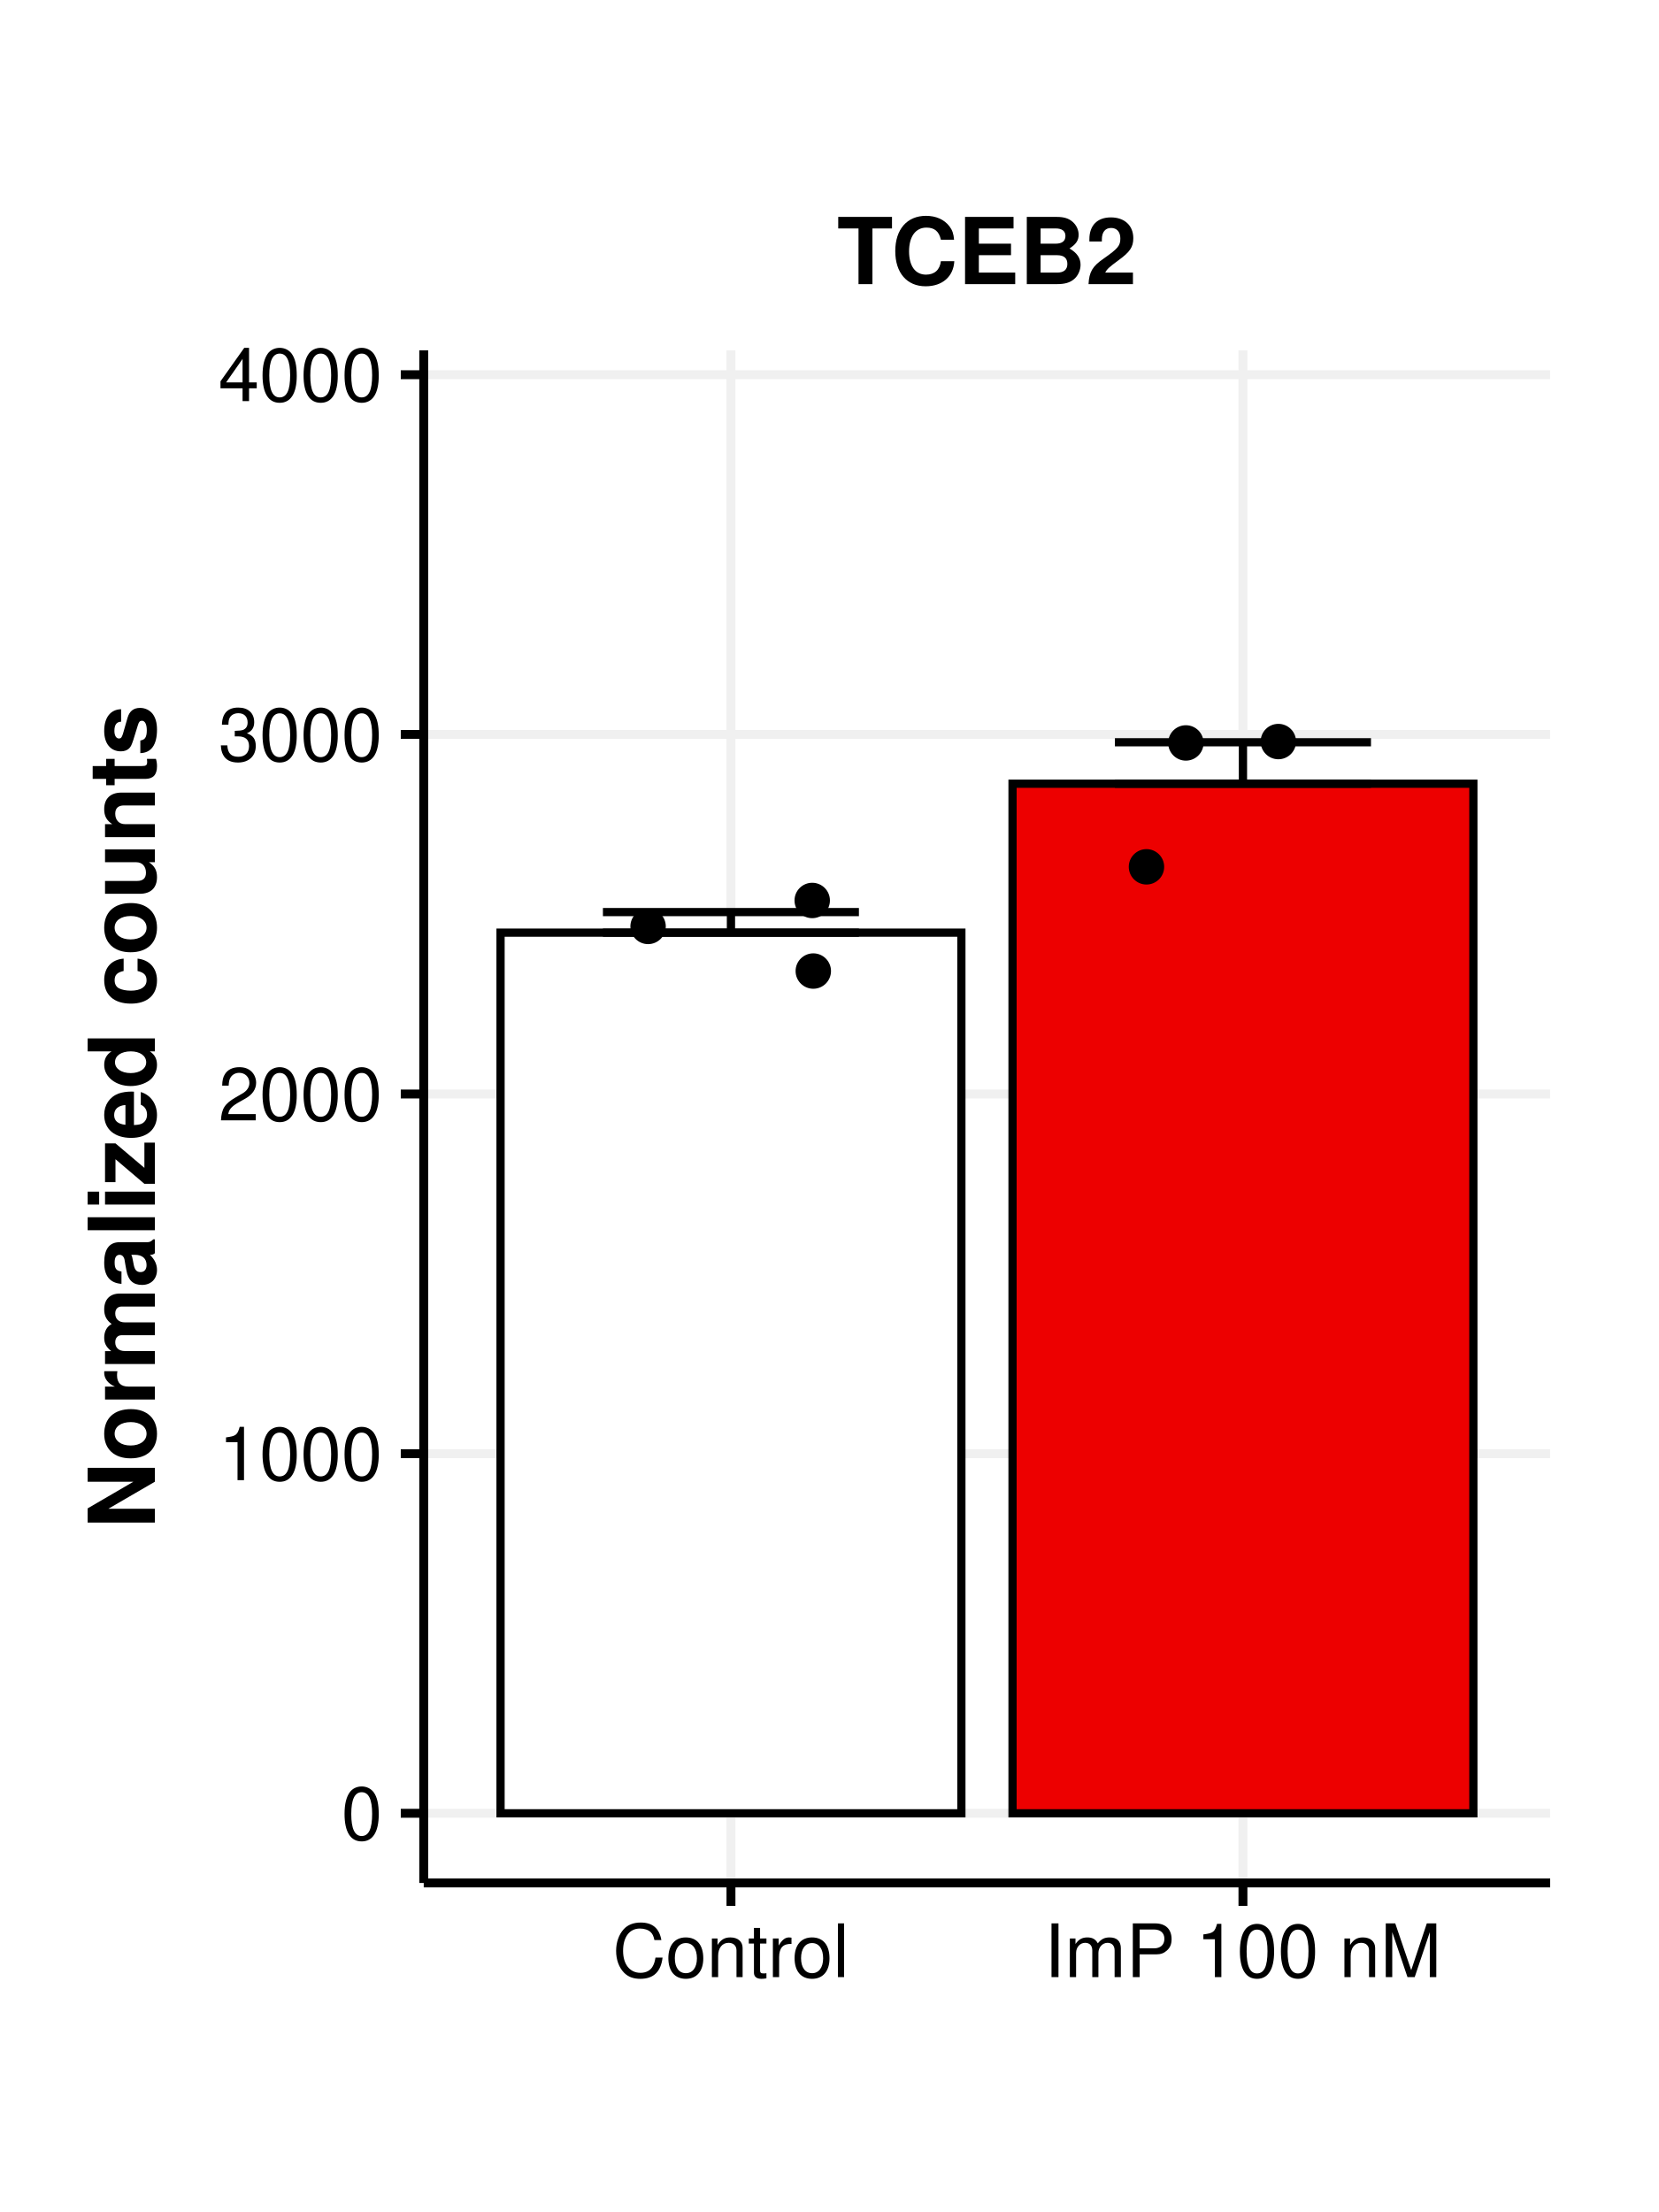
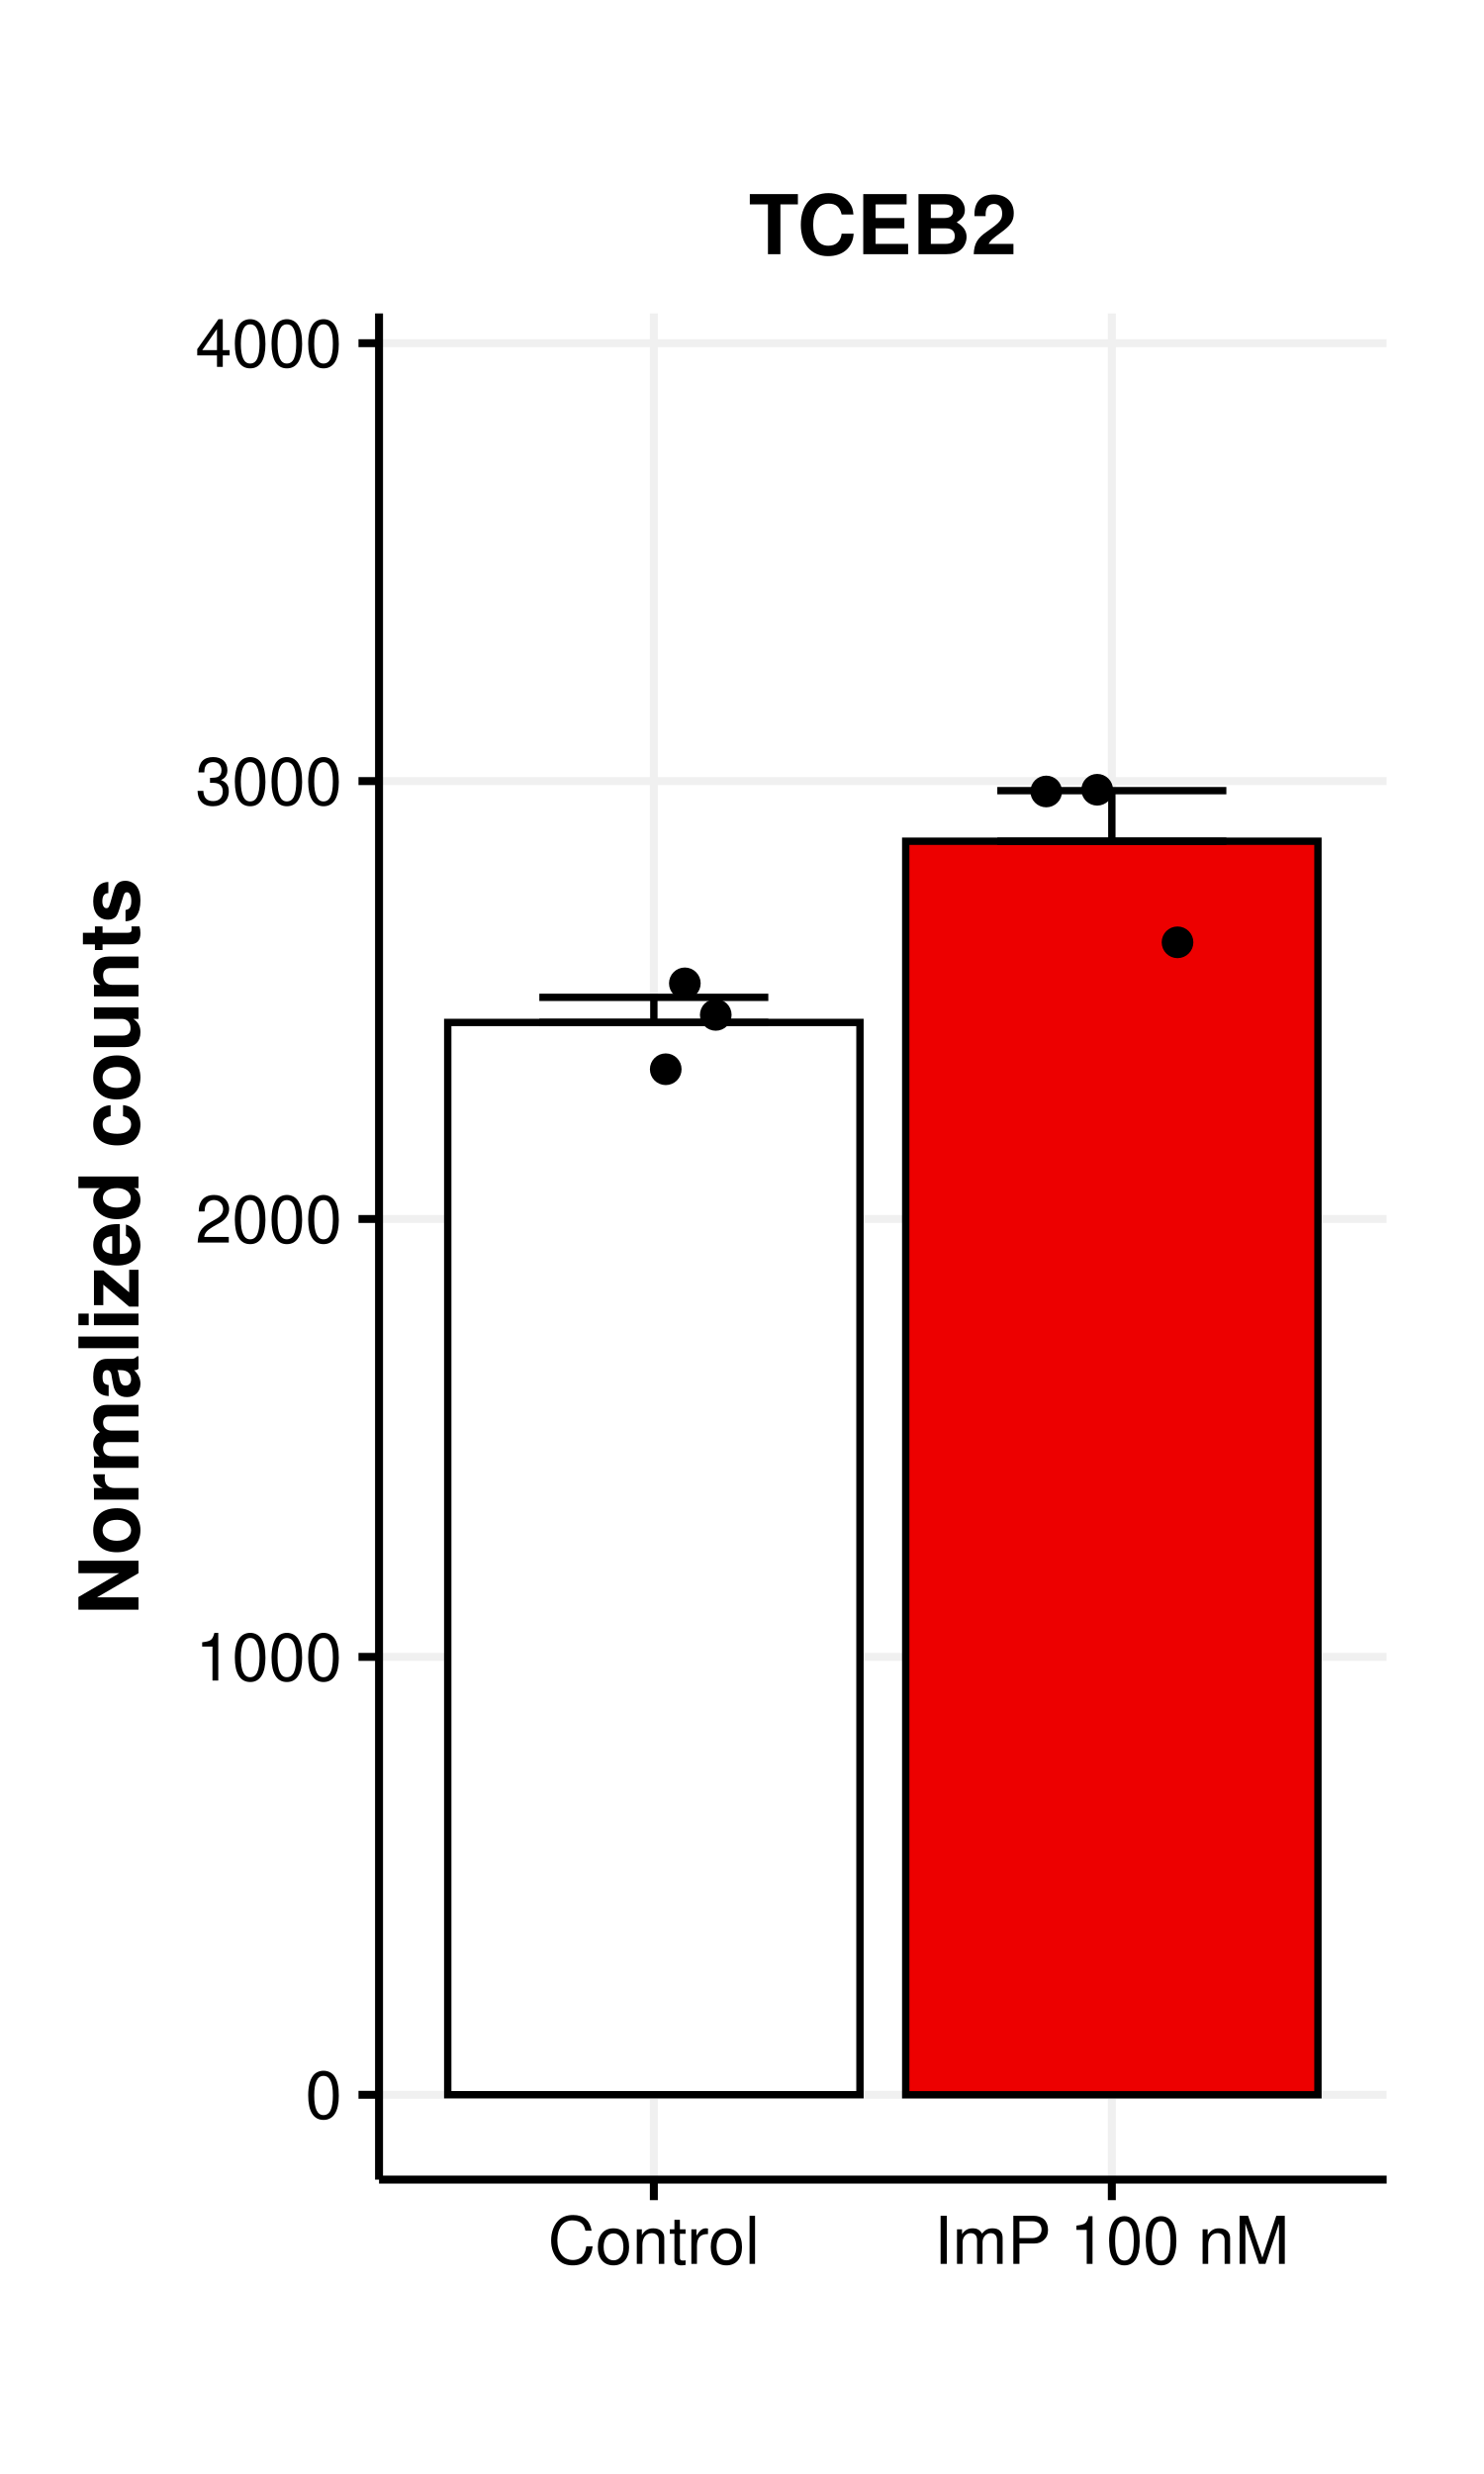
- <svg xmlns="http://www.w3.org/2000/svg" class="svglite" width="216.00pt" height="288.00pt" viewBox="0 0 216.00 288.00">
+ <svg xmlns="http://www.w3.org/2000/svg" class="svglite" width="216.00pt" height="360.00pt" viewBox="0 0 216.00 360.00">
  <defs>
    <style type="text/css">
    .svglite line, .svglite polyline, .svglite polygon, .svglite path, .svglite rect, .svglite circle {
      fill: none;
      stroke: #000000;
      stroke-linecap: round;
      stroke-linejoin: round;
      stroke-miterlimit: 10.00;
    }
    .svglite text {
      white-space: pre;
    }
  </style>
  </defs>
  <rect width="100%" height="100%" style="stroke: none; fill: #FFFFFF;" />
  <defs>
-     <clipPath id="cpMC4wMHwyMTYuMDB8MC4wMHwyODguMDA=">
-       <rect x="0.00" y="0.00" width="216.00" height="288.00" />
+     <clipPath id="cpMC4wMHwyMTYuMDB8MC4wMHwzNjAuMDA=">
+       <rect x="0.00" y="0.00" width="216.00" height="360.00" />
    </clipPath>
  </defs>
-   <g clip-path="url(#cpMC4wMHwyMTYuMDB8MC4wMHwyODguMDA=)">
-     <rect x="0.00" y="0.00" width="216.00" height="288.00" style="stroke-width: 1.16; stroke: none; fill: #FFFFFF;" />
+   <g clip-path="url(#cpMC4wMHwyMTYuMDB8MC4wMHwzNjAuMDA=)">
+     <rect x="0.00" y="0.00" width="216.00" height="360.00" style="stroke-width: 1.16; stroke: none; fill: #FFFFFF;" />
  </g>
  <defs>
-     <clipPath id="cpNTUuMTd8MjAxLjgzfDQ1LjYxfDI0NS4xNg==">
-       <rect x="55.17" y="45.61" width="146.65" height="199.55" />
+     <clipPath id="cpNTUuMTd8MjAxLjgzfDQ1LjYxfDMxNy4xNg==">
+       <rect x="55.17" y="45.61" width="146.65" height="271.55" />
    </clipPath>
  </defs>
-   <g clip-path="url(#cpNTUuMTd8MjAxLjgzfDQ1LjYxfDI0NS4xNg==)">
-     <rect x="55.17" y="45.61" width="146.65" height="199.55" style="stroke-width: 1.16; stroke: none; fill: #FFFFFF;" />
-     <polyline points="55.17,236.09 201.83,236.09 " style="stroke-width: 1.16; stroke: #F0F0F0; stroke-linecap: butt;" />
-     <polyline points="55.17,189.27 201.83,189.27 " style="stroke-width: 1.16; stroke: #F0F0F0; stroke-linecap: butt;" />
-     <polyline points="55.17,142.44 201.83,142.44 " style="stroke-width: 1.16; stroke: #F0F0F0; stroke-linecap: butt;" />
-     <polyline points="55.17,95.62 201.83,95.62 " style="stroke-width: 1.16; stroke: #F0F0F0; stroke-linecap: butt;" />
-     <polyline points="55.17,48.79 201.83,48.79 " style="stroke-width: 1.16; stroke: #F0F0F0; stroke-linecap: butt;" />
-     <polyline points="95.17,245.16 95.17,45.61 " style="stroke-width: 1.16; stroke: #F0F0F0; stroke-linecap: butt;" />
-     <polyline points="161.83,245.16 161.83,45.61 " style="stroke-width: 1.16; stroke: #F0F0F0; stroke-linecap: butt;" />
-     <rect x="65.17" y="121.43" width="60.00" height="114.66" style="stroke-width: 1.07; stroke-linecap: butt; stroke-linejoin: miter; fill: #FFFFFF;" />
-     <rect x="131.83" y="102.04" width="60.00" height="134.05" style="stroke-width: 1.07; stroke-linecap: butt; stroke-linejoin: miter; fill: #ED0000;" />
-     <polyline points="78.50,118.75 111.83,118.75 " style="stroke-width: 1.07; stroke-linecap: butt;" />
-     <polyline points="95.17,118.75 95.17,121.43 " style="stroke-width: 1.07; stroke-linecap: butt;" />
-     <polyline points="78.50,121.43 111.83,121.43 " style="stroke-width: 1.07; stroke-linecap: butt;" />
-     <polyline points="145.16,96.64 178.50,96.64 " style="stroke-width: 1.07; stroke-linecap: butt;" />
-     <polyline points="161.83,96.64 161.83,102.04 " style="stroke-width: 1.07; stroke-linecap: butt;" />
-     <polyline points="145.16,102.04 178.50,102.04 " style="stroke-width: 1.07; stroke-linecap: butt;" />
-     <circle cx="84.38" cy="120.62" r="1.95" style="stroke-width: 0.71; fill: #000000;" />
-     <circle cx="105.75" cy="117.24" r="1.95" style="stroke-width: 0.71; fill: #000000;" />
-     <circle cx="105.89" cy="126.43" r="1.95" style="stroke-width: 0.71; fill: #000000;" />
-     <circle cx="154.40" cy="96.73" r="1.95" style="stroke-width: 0.71; fill: #000000;" />
-     <circle cx="166.44" cy="96.55" r="1.95" style="stroke-width: 0.71; fill: #000000;" />
-     <circle cx="149.27" cy="112.86" r="1.95" style="stroke-width: 0.71; fill: #000000;" />
-     <rect x="55.17" y="45.61" width="146.65" height="199.55" style="stroke-width: 1.16; stroke: none;" />
+   <g clip-path="url(#cpNTUuMTd8MjAxLjgzfDQ1LjYxfDMxNy4xNg==)">
+     <rect x="55.17" y="45.61" width="146.65" height="271.55" style="stroke-width: 1.16; stroke: none; fill: #FFFFFF;" />
+     <polyline points="55.17,304.82 201.83,304.82 " style="stroke-width: 1.16; stroke: #F0F0F0; stroke-linecap: butt;" />
+     <polyline points="55.17,241.10 201.83,241.10 " style="stroke-width: 1.16; stroke: #F0F0F0; stroke-linecap: butt;" />
+     <polyline points="55.17,177.38 201.83,177.38 " style="stroke-width: 1.16; stroke: #F0F0F0; stroke-linecap: butt;" />
+     <polyline points="55.17,113.66 201.83,113.66 " style="stroke-width: 1.16; stroke: #F0F0F0; stroke-linecap: butt;" />
+     <polyline points="55.17,49.94 201.83,49.94 " style="stroke-width: 1.16; stroke: #F0F0F0; stroke-linecap: butt;" />
+     <polyline points="95.17,317.16 95.17,45.61 " style="stroke-width: 1.16; stroke: #F0F0F0; stroke-linecap: butt;" />
+     <polyline points="161.83,317.16 161.83,45.61 " style="stroke-width: 1.16; stroke: #F0F0F0; stroke-linecap: butt;" />
+     <rect x="65.17" y="148.78" width="60.00" height="156.03" style="stroke-width: 1.07; stroke-linecap: butt; stroke-linejoin: miter; fill: #FFFFFF;" />
+     <rect x="131.83" y="122.41" width="60.00" height="182.41" style="stroke-width: 1.07; stroke-linecap: butt; stroke-linejoin: miter; fill: #ED0000;" />
+     <polyline points="78.50,145.13 111.83,145.13 " style="stroke-width: 1.07; stroke-linecap: butt;" />
+     <polyline points="95.17,145.13 95.17,148.78 " style="stroke-width: 1.07; stroke-linecap: butt;" />
+     <polyline points="78.50,148.78 111.83,148.78 " style="stroke-width: 1.07; stroke-linecap: butt;" />
+     <polyline points="145.16,115.05 178.50,115.05 " style="stroke-width: 1.07; stroke-linecap: butt;" />
+     <polyline points="161.83,115.05 161.83,122.41 " style="stroke-width: 1.07; stroke-linecap: butt;" />
+     <polyline points="145.16,122.41 178.50,122.41 " style="stroke-width: 1.07; stroke-linecap: butt;" />
+     <circle cx="104.18" cy="147.68" r="1.95" style="stroke-width: 0.71; fill: #000000;" />
+     <circle cx="99.68" cy="143.09" r="1.95" style="stroke-width: 0.71; fill: #000000;" />
+     <circle cx="96.90" cy="155.59" r="1.95" style="stroke-width: 0.71; fill: #000000;" />
+     <circle cx="152.28" cy="115.17" r="1.95" style="stroke-width: 0.71; fill: #000000;" />
+     <circle cx="159.70" cy="114.92" r="1.95" style="stroke-width: 0.71; fill: #000000;" />
+     <circle cx="171.39" cy="137.12" r="1.95" style="stroke-width: 0.71; fill: #000000;" />
+     <rect x="55.17" y="45.61" width="146.65" height="271.55" style="stroke-width: 1.16; stroke: none;" />
  </g>
-   <g clip-path="url(#cpMC4wMHwyMTYuMDB8MC4wMHwyODguMDA=)">
-     <polyline points="55.17,245.16 55.17,45.61 " style="stroke-width: 1.16; stroke-linecap: butt;" />
-     <text x="49.79" y="239.53" text-anchor="end" style="font-size: 9.60px; font-family: &quot;Helvetica&quot;;" textLength="5.34px" lengthAdjust="spacingAndGlyphs">0</text>
-     <text x="49.79" y="192.71" text-anchor="end" style="font-size: 9.60px; font-family: &quot;Helvetica&quot;;" textLength="21.34px" lengthAdjust="spacingAndGlyphs">1000</text>
-     <text x="49.79" y="145.88" text-anchor="end" style="font-size: 9.60px; font-family: &quot;Helvetica&quot;;" textLength="21.34px" lengthAdjust="spacingAndGlyphs">2000</text>
-     <text x="49.79" y="99.06" text-anchor="end" style="font-size: 9.60px; font-family: &quot;Helvetica&quot;;" textLength="21.34px" lengthAdjust="spacingAndGlyphs">3000</text>
-     <text x="49.79" y="52.23" text-anchor="end" style="font-size: 9.60px; font-family: &quot;Helvetica&quot;;" textLength="21.34px" lengthAdjust="spacingAndGlyphs">4000</text>
-     <polyline points="52.18,236.09 55.17,236.09 " style="stroke-width: 1.16; stroke-linecap: butt;" />
-     <polyline points="52.18,189.27 55.17,189.27 " style="stroke-width: 1.16; stroke-linecap: butt;" />
-     <polyline points="52.18,142.44 55.17,142.44 " style="stroke-width: 1.16; stroke-linecap: butt;" />
-     <polyline points="52.18,95.62 55.17,95.62 " style="stroke-width: 1.16; stroke-linecap: butt;" />
-     <polyline points="52.18,48.79 55.17,48.79 " style="stroke-width: 1.16; stroke-linecap: butt;" />
-     <polyline points="55.17,245.16 201.83,245.16 " style="stroke-width: 1.16; stroke-linecap: butt;" />
-     <polyline points="95.17,248.15 95.17,245.16 " style="stroke-width: 1.16; stroke-linecap: butt;" />
-     <polyline points="161.83,248.15 161.83,245.16 " style="stroke-width: 1.16; stroke-linecap: butt;" />
-     <text x="95.17" y="257.42" text-anchor="middle" style="font-size: 9.60px; font-family: &quot;Helvetica&quot;;" textLength="30.92px" lengthAdjust="spacingAndGlyphs">Control</text>
-     <text x="161.83" y="257.42" text-anchor="middle" style="font-size: 9.60px; font-family: &quot;Helvetica&quot;;" textLength="51.72px" lengthAdjust="spacingAndGlyphs">ImP 100 nM</text>
-     <text transform="translate(20.16,145.39) rotate(-90)" text-anchor="middle" style="font-size: 12.00px; font-weight: bold; font-family: &quot;Helvetica&quot;;" textLength="107.35px" lengthAdjust="spacingAndGlyphs">Normalized counts</text>
+   <g clip-path="url(#cpMC4wMHwyMTYuMDB8MC4wMHwzNjAuMDA=)">
+     <polyline points="55.17,317.16 55.17,45.61 " style="stroke-width: 1.16; stroke-linecap: butt;" />
+     <text x="49.79" y="308.26" text-anchor="end" style="font-size: 9.60px; font-family: &quot;Helvetica&quot;;" textLength="5.34px" lengthAdjust="spacingAndGlyphs">0</text>
+     <text x="49.79" y="244.54" text-anchor="end" style="font-size: 9.60px; font-family: &quot;Helvetica&quot;;" textLength="21.34px" lengthAdjust="spacingAndGlyphs">1000</text>
+     <text x="49.79" y="180.82" text-anchor="end" style="font-size: 9.60px; font-family: &quot;Helvetica&quot;;" textLength="21.34px" lengthAdjust="spacingAndGlyphs">2000</text>
+     <text x="49.79" y="117.10" text-anchor="end" style="font-size: 9.60px; font-family: &quot;Helvetica&quot;;" textLength="21.34px" lengthAdjust="spacingAndGlyphs">3000</text>
+     <text x="49.79" y="53.38" text-anchor="end" style="font-size: 9.60px; font-family: &quot;Helvetica&quot;;" textLength="21.34px" lengthAdjust="spacingAndGlyphs">4000</text>
+     <polyline points="52.18,304.82 55.17,304.82 " style="stroke-width: 1.16; stroke-linecap: butt;" />
+     <polyline points="52.18,241.10 55.17,241.10 " style="stroke-width: 1.16; stroke-linecap: butt;" />
+     <polyline points="52.18,177.38 55.17,177.38 " style="stroke-width: 1.16; stroke-linecap: butt;" />
+     <polyline points="52.18,113.66 55.17,113.66 " style="stroke-width: 1.16; stroke-linecap: butt;" />
+     <polyline points="52.18,49.94 55.17,49.94 " style="stroke-width: 1.16; stroke-linecap: butt;" />
+     <polyline points="55.17,317.16 201.83,317.16 " style="stroke-width: 1.16; stroke-linecap: butt;" />
+     <polyline points="95.17,320.15 95.17,317.16 " style="stroke-width: 1.16; stroke-linecap: butt;" />
+     <polyline points="161.83,320.15 161.83,317.16 " style="stroke-width: 1.16; stroke-linecap: butt;" />
+     <text x="95.17" y="329.42" text-anchor="middle" style="font-size: 9.60px; font-family: &quot;Helvetica&quot;;" textLength="30.92px" lengthAdjust="spacingAndGlyphs">Control</text>
+     <text x="161.83" y="329.42" text-anchor="middle" style="font-size: 9.60px; font-family: &quot;Helvetica&quot;;" textLength="51.72px" lengthAdjust="spacingAndGlyphs">ImP 100 nM</text>
+     <text transform="translate(20.16,181.39) rotate(-90)" text-anchor="middle" style="font-size: 12.00px; font-weight: bold; font-family: &quot;Helvetica&quot;;" textLength="107.35px" lengthAdjust="spacingAndGlyphs">Normalized counts</text>
    <text x="128.50" y="36.99" text-anchor="middle" style="font-size: 12.00px; font-weight: bold; font-family: &quot;Helvetica&quot;;" textLength="39.35px" lengthAdjust="spacingAndGlyphs">TCEB2</text>
  </g>
</svg>
